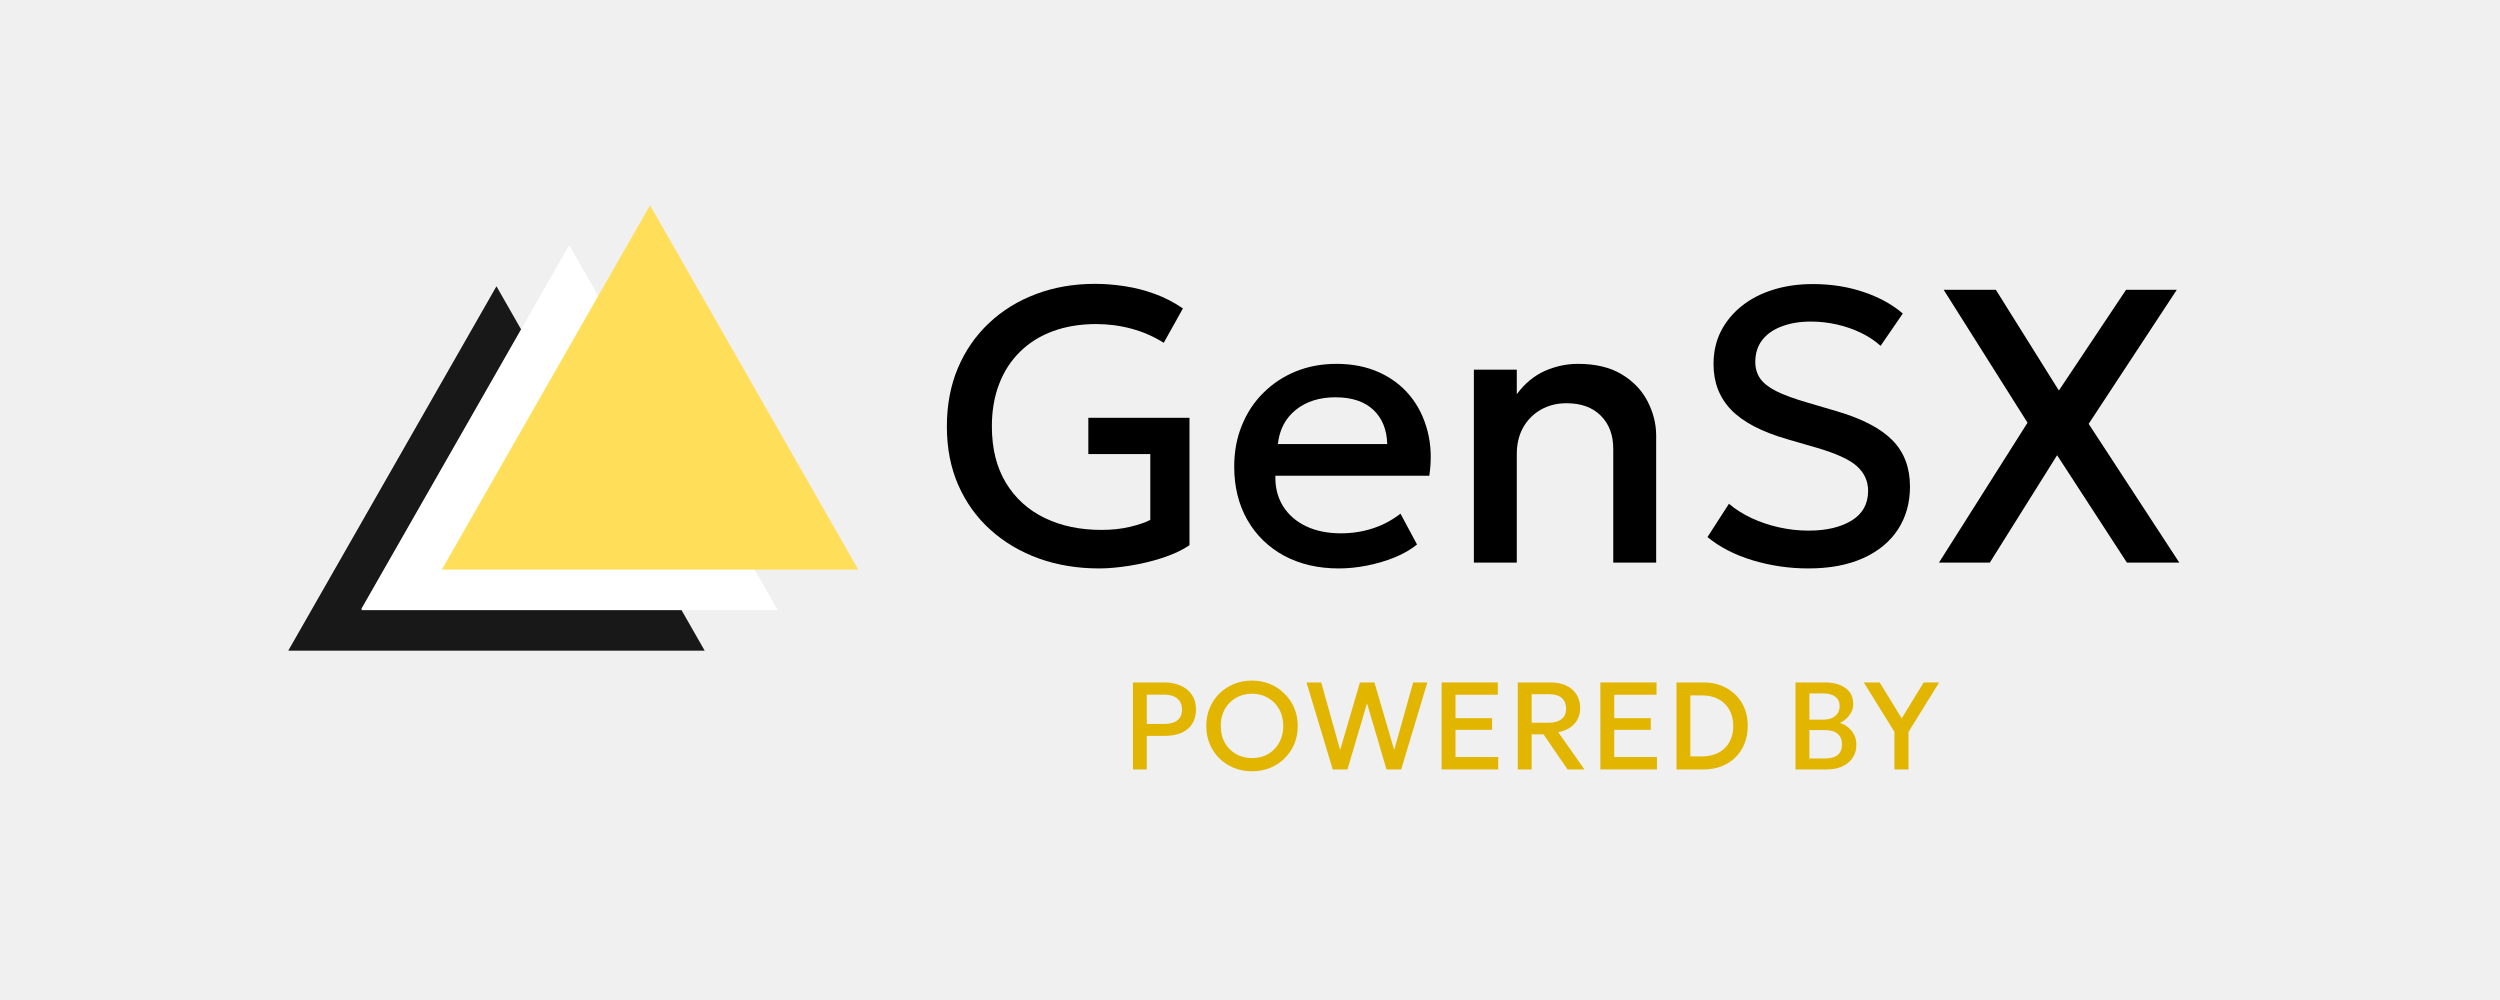
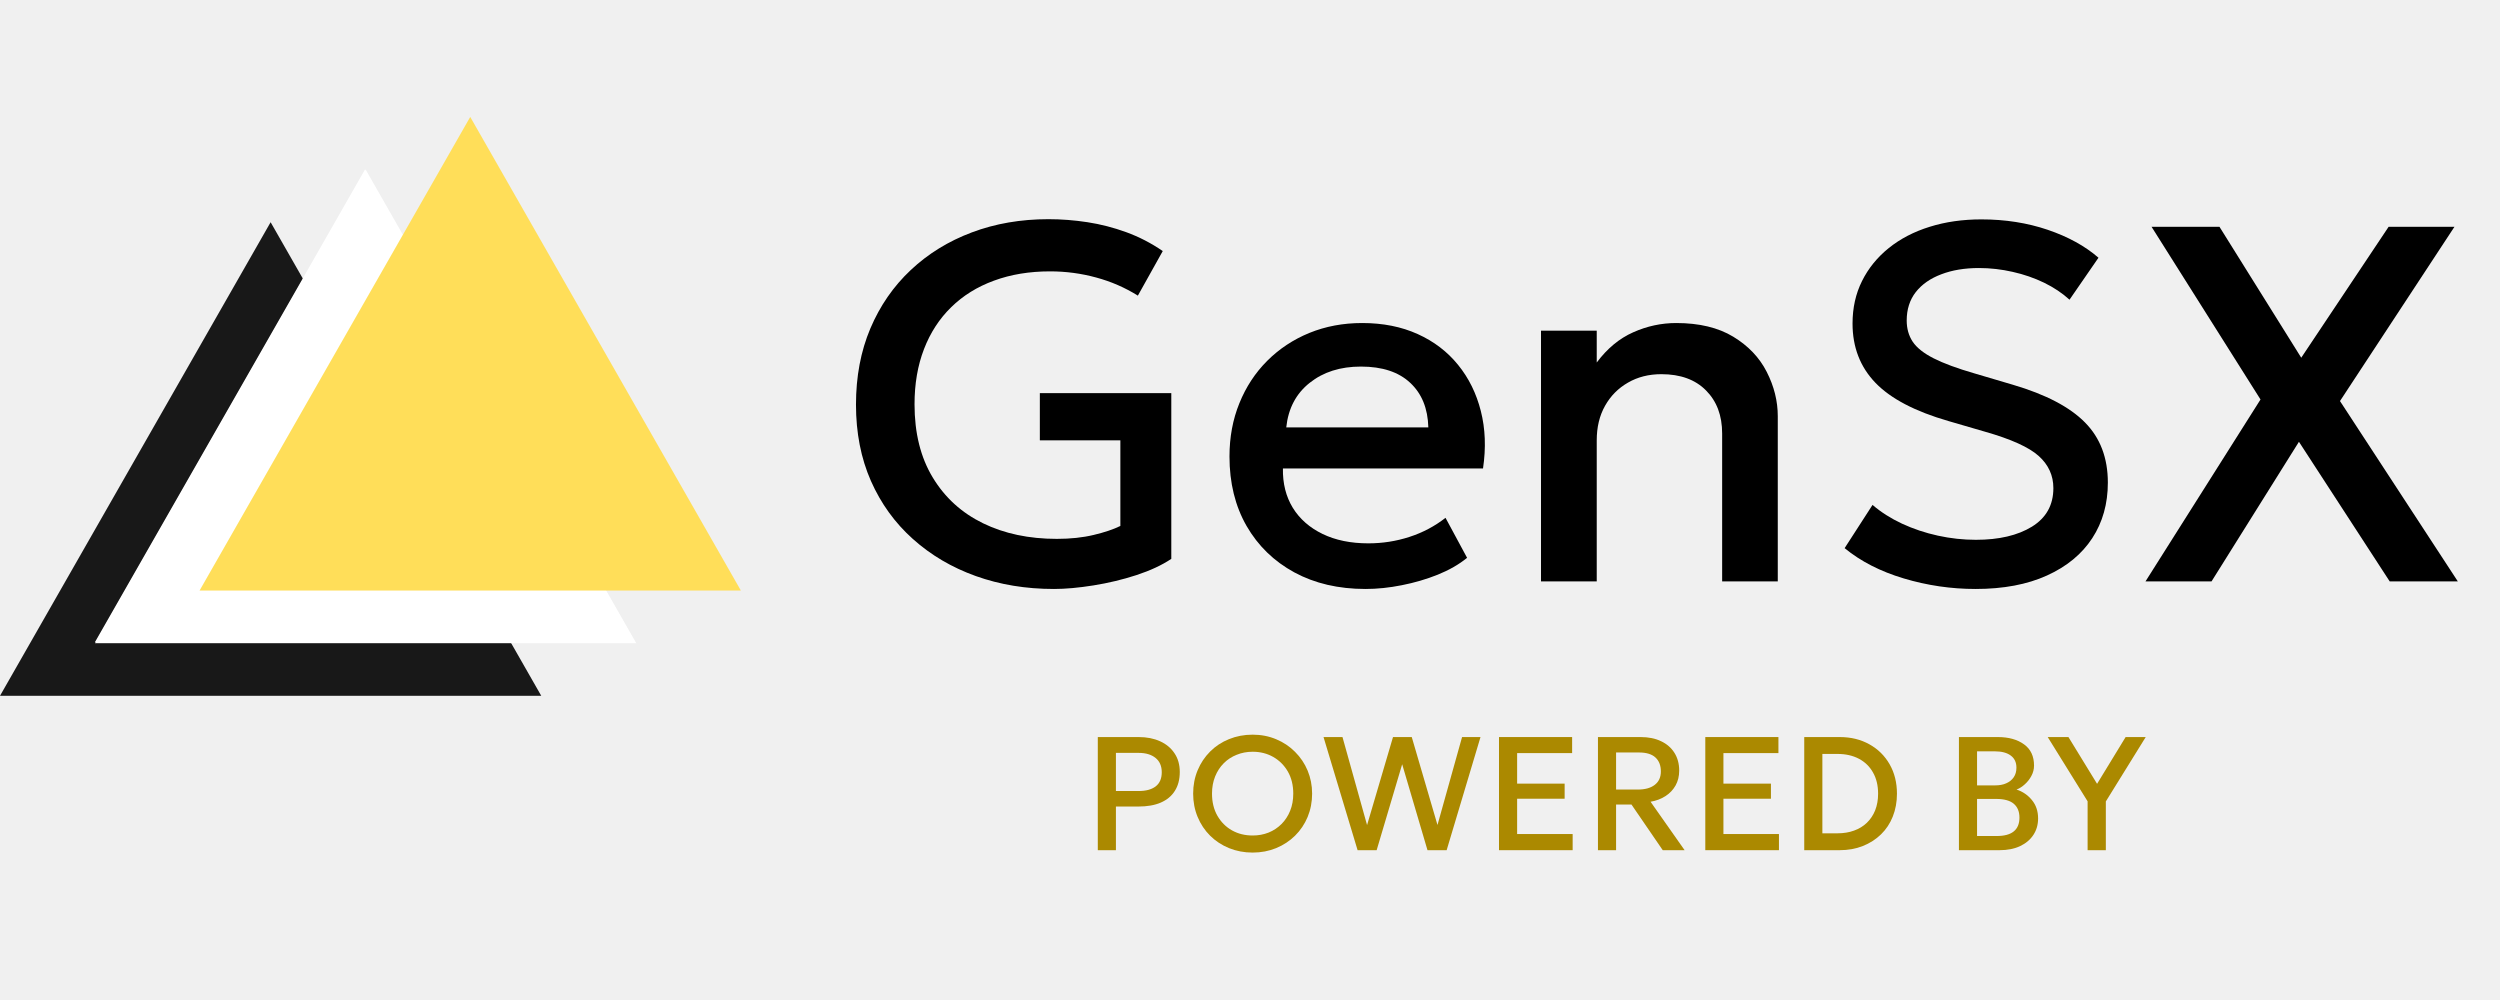
<svg xmlns="http://www.w3.org/2000/svg" width="500" zoomAndPan="magnify" viewBox="0 0 375 150" height="200" preserveAspectRatio="xMidYMid meet" version="1.2">
  <defs>
-     <filter x="0%" y="0%" width="100%" filterUnits="objectBoundingBox" id="fd514a3576" height="100%">
+     <filter x="0%" y="0%" width="100%" filterUnits="objectBoundingBox" id="24035910c4" height="100%">
      <feColorMatrix values="0 0 0 0 1 0 0 0 0 1 0 0 0 0 1 0 0 0 1 0" type="matrix" in="SourceGraphic" />
    </filter>
-     <clipPath id="5ab9e8d5b0">
-       <path d="M 0.238 0.941 L 62.797 0.941 L 62.797 55.598 L 0.238 55.598 Z M 0.238 0.941 " />
+     <clipPath id="89edd23c0c">
+       <path d="M 0 0.332 L 81.309 0.332 L 81.309 71.371 L 0 71.371 Z M 0 0.332 " />
    </clipPath>
-     <clipPath id="bbe2e8f767">
-       <path d="M 31.469 0.941 L 62.703 55.598 L 0.238 55.598 Z M 31.469 0.941 " />
+     <clipPath id="6bde10a846">
+       <path d="M 40.594 0.332 L 81.188 71.371 L 0 71.371 Z M 40.594 0.332 " />
    </clipPath>
-     <clipPath id="54c210aefc">
-       <rect x="0" width="63" y="0" height="56" />
+     <clipPath id="e6eacae6f3">
+       <rect x="0" width="82" y="0" height="72" />
    </clipPath>
-     <clipPath id="41ed3789e0">
-       <path d="M 54.199 36.863 L 116.758 36.863 L 116.758 91.523 L 54.199 91.523 Z M 54.199 36.863 " />
+     <clipPath id="d6c303747a">
+       <path d="M 14.25 25.434 L 95.559 25.434 L 95.559 96.477 L 14.25 96.477 Z M 14.25 25.434 " />
    </clipPath>
-     <clipPath id="ea83e11e87">
-       <path d="M 85.434 36.863 L 116.668 91.523 L 54.199 91.523 Z M 85.434 36.863 " />
+     <clipPath id="9bf3c1c679">
+       <path d="M 54.844 25.434 L 95.438 96.477 L 14.25 96.477 Z M 54.844 25.434 " />
    </clipPath>
-     <clipPath id="ceb347eea4">
-       <path d="M 54.199 36.867 L 116.449 36.867 L 116.449 91.336 L 54.199 91.336 Z M 54.199 36.867 " />
+     <clipPath id="7e7f06d127">
+       <path d="M 14.25 25.434 L 95.25 25.434 L 95.25 96.309 L 14.25 96.309 Z M 14.25 25.434 " />
    </clipPath>
-     <clipPath id="5e52622243">
-       <path d="M 85.324 36.867 L 116.449 91.336 L 54.199 91.336 Z M 85.324 36.867 " />
+     <clipPath id="2027f2db25">
+       <path d="M 54.75 25.434 L 95.25 96.309 L 14.25 96.309 Z M 54.75 25.434 " />
    </clipPath>
-     <clipPath id="9fee4384c8">
-       <path d="M 66.273 30.789 L 128.832 30.789 L 128.832 85.445 L 66.273 85.445 Z M 66.273 30.789 " />
+     <clipPath id="4a4af4160a">
+       <path d="M 29.938 17.539 L 111.246 17.539 L 111.246 88.578 L 29.938 88.578 Z M 29.938 17.539 " />
    </clipPath>
-     <clipPath id="70ffd305f7">
-       <path d="M 97.504 30.789 L 128.738 85.445 L 66.273 85.445 Z M 97.504 30.789 " />
+     <clipPath id="4c80ee748d">
+       <path d="M 70.535 17.539 L 111.129 88.578 L 29.938 88.578 Z M 70.535 17.539 " />
    </clipPath>
  </defs>
-   <g id="c34be0a3a8">
-     <g mask="url(#5e760824b2)" transform="matrix(1,0,0,1,43,42)">
-       <g clip-path="url(#54c210aefc)">
-         <g clip-rule="nonzero" clip-path="url(#5ab9e8d5b0)">
-           <g clip-rule="nonzero" clip-path="url(#bbe2e8f767)">
-             <path style=" stroke:none;fill-rule:nonzero;fill:#000000;fill-opacity:1;" d="M 0.238 0.941 L 62.797 0.941 L 62.797 55.598 L 0.238 55.598 Z M 0.238 0.941 " />
+   <g id="3b2b6460e0">
+     <g mask="url(#92831e4cfc)" transform="matrix(1,0,0,1,0,33)">
+       <g clip-path="url(#e6eacae6f3)">
+         <g clip-rule="nonzero" clip-path="url(#89edd23c0c)">
+           <g clip-rule="nonzero" clip-path="url(#6bde10a846)">
+             <path style=" stroke:none;fill-rule:nonzero;fill:#000000;fill-opacity:1;" d="M 0 0.332 L 81.309 0.332 L 81.309 71.371 L 0 71.371 Z M 0 0.332 " />
          </g>
        </g>
      </g>
-       <mask id="5e760824b2">
-         <g filter="url(#fd514a3576)">
+       <mask id="92831e4cfc">
+         <g filter="url(#24035910c4)">
          <rect x="0" width="375" y="0" height="150" style="fill:#000000;fill-opacity:0.9;stroke:none;" />
        </g>
      </mask>
    </g>
-     <g clip-rule="nonzero" clip-path="url(#41ed3789e0)">
-       <g clip-rule="nonzero" clip-path="url(#ea83e11e87)">
-         <path style=" stroke:none;fill-rule:nonzero;fill:#ffffff;fill-opacity:1;" d="M 54.199 36.863 L 116.758 36.863 L 116.758 91.523 L 54.199 91.523 Z M 54.199 36.863 " />
+     <g clip-rule="nonzero" clip-path="url(#d6c303747a)">
+       <g clip-rule="nonzero" clip-path="url(#9bf3c1c679)">
+         <path style=" stroke:none;fill-rule:nonzero;fill:#ffffff;fill-opacity:1;" d="M 14.25 25.434 L 95.559 25.434 L 95.559 96.477 L 14.25 96.477 Z M 14.25 25.434 " />
      </g>
    </g>
-     <g clip-rule="nonzero" clip-path="url(#ceb347eea4)">
-       <g clip-rule="nonzero" clip-path="url(#5e52622243)">
-         <path style="fill:none;stroke-width:32;stroke-linecap:butt;stroke-linejoin:miter;stroke:#ffffff;stroke-opacity:1;stroke-miterlimit:4;" d="M 41.638 0.002 L 83.279 72.873 L -0.003 72.873 Z M 41.638 0.002 " transform="matrix(0.747467,0,0,0.747467,54.20109,36.866)" />
+     <g clip-rule="nonzero" clip-path="url(#7e7f06d127)">
+       <g clip-rule="nonzero" clip-path="url(#2027f2db25)">
+         <path style="fill:none;stroke-width:32;stroke-linecap:butt;stroke-linejoin:miter;stroke:#ffffff;stroke-opacity:1;stroke-miterlimit:4;" d="M 54.125 -0.002 L 108.25 94.717 L -0 94.717 Z M 54.125 -0.002 " transform="matrix(0.748268,0,0,0.748268,14.25,25.43494)" />
      </g>
    </g>
-     <g clip-rule="nonzero" clip-path="url(#9fee4384c8)">
-       <g clip-rule="nonzero" clip-path="url(#70ffd305f7)">
-         <path style=" stroke:none;fill-rule:nonzero;fill:#ffde59;fill-opacity:1;" d="M 66.273 30.789 L 128.832 30.789 L 128.832 85.445 L 66.273 85.445 Z M 66.273 30.789 " />
+     <g clip-rule="nonzero" clip-path="url(#4a4af4160a)">
+       <g clip-rule="nonzero" clip-path="url(#4c80ee748d)">
+         <path style=" stroke:none;fill-rule:nonzero;fill:#ffde59;fill-opacity:1;" d="M 29.938 17.539 L 111.246 17.539 L 111.246 88.578 L 29.938 88.578 Z M 29.938 17.539 " />
      </g>
    </g>
    <g style="fill:#000000;fill-opacity:1;">
-       <g transform="translate(139.2497, 84.39051)">
-         <path style="stroke:none" d="M 25.641 0.875 C 22.379 0.875 19.363 0.379 16.594 -0.609 C 13.832 -1.609 11.414 -3.035 9.344 -4.891 C 7.27 -6.754 5.656 -8.992 4.5 -11.609 C 3.352 -14.223 2.781 -17.156 2.781 -20.406 C 2.781 -23.645 3.332 -26.57 4.438 -29.188 C 5.551 -31.812 7.109 -34.062 9.109 -35.938 C 11.109 -37.82 13.457 -39.27 16.156 -40.281 C 18.852 -41.301 21.801 -41.812 25 -41.812 C 26.477 -41.812 27.977 -41.691 29.5 -41.453 C 31.02 -41.223 32.516 -40.836 33.984 -40.297 C 35.453 -39.766 36.852 -39.039 38.188 -38.125 L 35.312 -32.969 C 33.832 -33.906 32.227 -34.609 30.5 -35.078 C 28.781 -35.547 27.004 -35.781 25.172 -35.781 C 22.797 -35.781 20.641 -35.426 18.703 -34.719 C 16.773 -34.008 15.129 -32.984 13.766 -31.641 C 12.398 -30.305 11.352 -28.691 10.625 -26.797 C 9.895 -24.91 9.531 -22.789 9.531 -20.438 C 9.531 -17.125 10.227 -14.305 11.625 -11.984 C 13.031 -9.66 14.969 -7.898 17.438 -6.703 C 19.906 -5.504 22.742 -4.906 25.953 -4.906 C 27.535 -4.906 28.957 -5.055 30.219 -5.359 C 31.488 -5.66 32.516 -6.008 33.297 -6.406 L 33.297 -16.281 L 24 -16.281 L 24 -21.719 L 39.172 -21.719 L 39.172 -2.609 C 38.098 -1.879 36.758 -1.25 35.156 -0.719 C 33.551 -0.195 31.895 0.195 30.188 0.469 C 28.477 0.738 26.961 0.875 25.641 0.875 Z M 25.641 0.875 " />
+       <g transform="translate(124.7886, 87.20495)">
+         <path style="stroke:none" d="M 33.312 1.141 C 29.082 1.141 25.172 0.492 21.578 -0.797 C 17.984 -2.086 14.836 -3.941 12.141 -6.359 C 9.441 -8.773 7.344 -11.68 5.844 -15.078 C 4.352 -18.473 3.609 -22.285 3.609 -26.516 C 3.609 -30.723 4.328 -34.531 5.766 -37.938 C 7.211 -41.344 9.234 -44.266 11.828 -46.703 C 14.43 -49.148 17.484 -51.031 20.984 -52.344 C 24.492 -53.664 28.328 -54.328 32.484 -54.328 C 34.41 -54.328 36.359 -54.176 38.328 -53.875 C 40.305 -53.57 42.25 -53.07 44.156 -52.375 C 46.07 -51.676 47.895 -50.734 49.625 -49.547 L 45.891 -42.859 C 43.961 -44.066 41.879 -44.973 39.641 -45.578 C 37.398 -46.191 35.094 -46.5 32.719 -46.5 C 29.625 -46.5 26.82 -46.035 24.312 -45.109 C 21.801 -44.191 19.66 -42.863 17.891 -41.125 C 16.117 -39.395 14.758 -37.301 13.812 -34.844 C 12.863 -32.383 12.391 -29.625 12.391 -26.562 C 12.391 -22.25 13.301 -18.586 15.125 -15.578 C 16.945 -12.566 19.457 -10.281 22.656 -8.719 C 25.863 -7.156 29.555 -6.375 33.734 -6.375 C 35.785 -6.375 37.633 -6.57 39.281 -6.969 C 40.926 -7.363 42.254 -7.812 43.266 -8.312 L 43.266 -21.156 L 31.188 -21.156 L 31.188 -28.234 L 50.906 -28.234 L 50.906 -3.375 C 49.508 -2.438 47.766 -1.625 45.672 -0.938 C 43.586 -0.258 41.438 0.254 39.219 0.609 C 37.008 0.961 35.039 1.141 33.312 1.141 Z M 33.312 1.141 " />
      </g>
    </g>
    <g style="fill:#000000;fill-opacity:1;">
-       <g transform="translate(183.1483, 84.39051)">
-         <path style="stroke:none" d="M 17.688 0.875 C 14.57 0.875 11.832 0.238 9.469 -1.031 C 7.113 -2.312 5.273 -4.102 3.953 -6.406 C 2.641 -8.707 1.984 -11.375 1.984 -14.406 C 1.984 -16.633 2.363 -18.688 3.125 -20.562 C 3.883 -22.445 4.957 -24.078 6.344 -25.453 C 7.727 -26.836 9.348 -27.91 11.203 -28.672 C 13.066 -29.43 15.102 -29.812 17.312 -29.812 C 19.707 -29.812 21.836 -29.391 23.703 -28.547 C 25.578 -27.703 27.133 -26.52 28.375 -25 C 29.613 -23.477 30.488 -21.695 31 -19.656 C 31.52 -17.625 31.602 -15.414 31.25 -13.031 L 8.156 -13.031 C 8.113 -11.301 8.492 -9.785 9.297 -8.484 C 10.098 -7.191 11.242 -6.188 12.734 -5.469 C 14.223 -4.75 15.984 -4.391 18.016 -4.391 C 19.648 -4.391 21.227 -4.633 22.75 -5.125 C 24.281 -5.625 25.672 -6.363 26.922 -7.344 L 29.406 -2.719 C 28.469 -1.957 27.336 -1.305 26.016 -0.766 C 24.691 -0.234 23.305 0.172 21.859 0.453 C 20.422 0.734 19.031 0.875 17.688 0.875 Z M 8.531 -17.781 L 24.938 -17.781 C 24.875 -19.957 24.176 -21.672 22.844 -22.922 C 21.508 -24.172 19.613 -24.797 17.156 -24.797 C 14.781 -24.797 12.805 -24.172 11.234 -22.922 C 9.672 -21.672 8.77 -19.957 8.531 -17.781 Z M 8.531 -17.781 " />
+       <g transform="translate(181.8441, 87.20495)">
+         <path style="stroke:none" d="M 22.984 1.141 C 18.93 1.141 15.375 0.312 12.312 -1.344 C 9.25 -3.008 6.859 -5.332 5.141 -8.312 C 3.43 -11.301 2.578 -14.773 2.578 -18.734 C 2.578 -21.617 3.07 -24.281 4.062 -26.719 C 5.051 -29.164 6.441 -31.285 8.234 -33.078 C 10.035 -34.879 12.145 -36.273 14.562 -37.266 C 16.988 -38.254 19.629 -38.75 22.484 -38.75 C 25.609 -38.75 28.383 -38.195 30.812 -37.094 C 33.238 -36 35.254 -34.461 36.859 -32.484 C 38.473 -30.504 39.613 -28.191 40.281 -25.547 C 40.957 -22.898 41.066 -20.031 40.609 -16.938 L 10.594 -16.938 C 10.551 -14.688 11.047 -12.719 12.078 -11.031 C 13.117 -9.352 14.609 -8.047 16.547 -7.109 C 18.484 -6.172 20.77 -5.703 23.406 -5.703 C 25.531 -5.703 27.586 -6.023 29.578 -6.672 C 31.566 -7.316 33.367 -8.27 34.984 -9.531 L 38.219 -3.531 C 37 -2.539 35.531 -1.695 33.812 -1 C 32.094 -0.312 30.297 0.211 28.422 0.578 C 26.547 0.953 24.734 1.141 22.984 1.141 Z M 11.094 -23.094 L 32.406 -23.094 C 32.332 -25.938 31.426 -28.164 29.688 -29.781 C 27.957 -31.406 25.492 -32.219 22.297 -32.219 C 19.211 -32.219 16.648 -31.406 14.609 -29.781 C 12.566 -28.164 11.395 -25.938 11.094 -23.094 Z M 11.094 -23.094 " />
      </g>
    </g>
    <g style="fill:#000000;fill-opacity:1;">
-       <g transform="translate(216.613, 84.39051)">
-         <path style="stroke:none" d="M 4.469 0 L 4.469 -28.938 L 10.906 -28.938 L 10.906 -25.266 C 12.113 -26.879 13.516 -28.039 15.109 -28.75 C 16.711 -29.457 18.367 -29.812 20.078 -29.812 C 22.734 -29.812 24.926 -29.285 26.656 -28.234 C 28.395 -27.18 29.688 -25.828 30.531 -24.172 C 31.383 -22.516 31.812 -20.812 31.812 -19.062 L 31.812 0 L 25.375 0 L 25.375 -17.078 C 25.375 -19.141 24.754 -20.789 23.516 -22.031 C 22.273 -23.281 20.555 -23.906 18.359 -23.906 C 16.922 -23.906 15.641 -23.582 14.516 -22.938 C 13.391 -22.301 12.504 -21.41 11.859 -20.266 C 11.223 -19.129 10.906 -17.801 10.906 -16.281 L 10.906 0 Z M 4.469 0 " />
+       <g transform="translate(225.3384, 87.20495)">
+         <path style="stroke:none" d="M 5.812 0 L 5.812 -37.609 L 14.172 -37.609 L 14.172 -32.828 C 15.742 -34.93 17.566 -36.441 19.641 -37.359 C 21.711 -38.285 23.863 -38.75 26.094 -38.75 C 29.539 -38.75 32.391 -38.066 34.641 -36.703 C 36.898 -35.336 38.578 -33.578 39.672 -31.422 C 40.773 -29.266 41.328 -27.047 41.328 -24.766 L 41.328 0 L 32.984 0 L 32.984 -22.188 C 32.984 -24.875 32.176 -27.023 30.562 -28.641 C 28.957 -30.266 26.723 -31.078 23.859 -31.078 C 21.984 -31.078 20.316 -30.656 18.859 -29.812 C 17.398 -28.977 16.254 -27.82 15.422 -26.344 C 14.586 -24.863 14.172 -23.133 14.172 -21.156 L 14.172 0 Z M 5.812 0 " />
      </g>
    </g>
    <g style="fill:#000000;fill-opacity:1;">
-       <g transform="translate(252.5911, 84.39051)">
-         <path style="stroke:none" d="M 18.656 0.875 C 15.82 0.875 13.055 0.473 10.359 -0.328 C 7.66 -1.141 5.383 -2.305 3.531 -3.828 L 6.75 -8.828 C 7.727 -7.992 8.863 -7.273 10.156 -6.672 C 11.457 -6.066 12.836 -5.602 14.297 -5.281 C 15.754 -4.957 17.219 -4.797 18.688 -4.797 C 21.352 -4.797 23.508 -5.301 25.156 -6.312 C 26.801 -7.32 27.625 -8.805 27.625 -10.766 C 27.625 -12.223 27.062 -13.457 25.938 -14.469 C 24.82 -15.477 22.754 -16.414 19.734 -17.281 L 15.531 -18.5 C 11.664 -19.613 8.848 -21.086 7.078 -22.922 C 5.316 -24.754 4.438 -27.035 4.438 -29.766 C 4.438 -31.578 4.801 -33.211 5.531 -34.672 C 6.27 -36.129 7.305 -37.395 8.641 -38.469 C 9.973 -39.539 11.547 -40.359 13.359 -40.922 C 15.172 -41.492 17.16 -41.781 19.328 -41.781 C 22.078 -41.781 24.629 -41.379 26.984 -40.578 C 29.336 -39.773 31.285 -38.703 32.828 -37.359 L 29.5 -32.516 C 28.656 -33.273 27.672 -33.926 26.547 -34.469 C 25.43 -35.008 24.227 -35.426 22.938 -35.719 C 21.656 -36.008 20.352 -36.156 19.031 -36.156 C 17.395 -36.156 15.945 -35.914 14.688 -35.438 C 13.426 -34.969 12.445 -34.285 11.75 -33.391 C 11.051 -32.492 10.703 -31.398 10.703 -30.109 C 10.703 -29.172 10.938 -28.352 11.406 -27.656 C 11.875 -26.957 12.676 -26.316 13.812 -25.734 C 14.957 -25.16 16.531 -24.582 18.531 -24 L 22.984 -22.688 C 26.766 -21.57 29.531 -20.125 31.281 -18.344 C 33.031 -16.562 33.906 -14.25 33.906 -11.406 C 33.906 -8.969 33.305 -6.828 32.109 -4.984 C 30.91 -3.141 29.172 -1.703 26.891 -0.672 C 24.609 0.359 21.863 0.875 18.656 0.875 Z M 18.656 0.875 " />
+       <g transform="translate(272.0996, 87.20495)">
+         <path style="stroke:none" d="M 24.234 1.141 C 20.566 1.141 16.977 0.613 13.469 -0.438 C 9.957 -1.488 7 -3.004 4.594 -4.984 L 8.781 -11.469 C 10.039 -10.383 11.516 -9.445 13.203 -8.656 C 14.891 -7.875 16.68 -7.273 18.578 -6.859 C 20.473 -6.441 22.375 -6.234 24.281 -6.234 C 27.75 -6.234 30.551 -6.891 32.688 -8.203 C 34.832 -9.523 35.906 -11.453 35.906 -13.984 C 35.906 -15.879 35.176 -17.484 33.719 -18.797 C 32.258 -20.117 29.566 -21.336 25.641 -22.453 L 20.172 -24.047 C 15.16 -25.492 11.508 -27.406 9.219 -29.781 C 6.926 -32.164 5.781 -35.129 5.781 -38.672 C 5.781 -41.023 6.254 -43.148 7.203 -45.047 C 8.148 -46.953 9.488 -48.602 11.219 -50 C 12.957 -51.395 15.004 -52.457 17.359 -53.188 C 19.711 -53.926 22.297 -54.297 25.109 -54.297 C 28.68 -54.297 32 -53.773 35.062 -52.734 C 38.125 -51.691 40.66 -50.297 42.672 -48.547 L 38.328 -42.25 C 37.242 -43.238 35.973 -44.086 34.516 -44.797 C 33.055 -45.504 31.488 -46.047 29.812 -46.422 C 28.145 -46.805 26.453 -47 24.734 -47 C 22.609 -47 20.727 -46.688 19.094 -46.062 C 17.457 -45.445 16.18 -44.555 15.266 -43.391 C 14.359 -42.223 13.906 -40.801 13.906 -39.125 C 13.906 -37.914 14.207 -36.852 14.812 -35.938 C 15.426 -35.031 16.473 -34.203 17.953 -33.453 C 19.43 -32.703 21.477 -31.945 24.094 -31.188 L 29.859 -29.484 C 34.773 -28.035 38.375 -26.148 40.656 -23.828 C 42.938 -21.516 44.078 -18.508 44.078 -14.812 C 44.078 -11.645 43.297 -8.863 41.734 -6.469 C 40.172 -4.082 37.906 -2.219 34.938 -0.875 C 31.977 0.469 28.41 1.141 24.234 1.141 Z M 24.234 1.141 " />
      </g>
    </g>
    <g style="fill:#000000;fill-opacity:1;">
-       <g transform="translate(289.2999, 84.39051)">
-         <path style="stroke:none" d="M 1.547 0 L 14.828 -20.984 L 2.25 -40.922 L 10.078 -40.922 L 19.531 -25.812 L 29.609 -40.922 L 37.219 -40.922 L 24 -20.812 L 37.594 0 L 29.734 0 L 19.266 -16.109 L 9.172 0 Z M 1.547 0 " />
+       <g transform="translate(319.8105, 87.20495)">
+         <path style="stroke:none" d="M 2.016 0 L 19.266 -27.281 L 2.922 -53.188 L 13.109 -53.188 L 25.375 -33.547 L 38.484 -53.188 L 48.359 -53.188 L 31.188 -27.047 L 48.859 0 L 38.641 0 L 25.031 -20.938 L 11.922 0 Z M 2.016 0 " />
      </g>
    </g>
-     <g style="fill:#e1b500;fill-opacity:1;">
-       <g transform="translate(168.239, 115.415)">
-         <path style="stroke:none" d="M 1.703 0 L 1.703 -13.047 L 6.422 -13.047 C 7.348 -13.047 8.164 -12.883 8.875 -12.562 C 9.582 -12.25 10.141 -11.789 10.547 -11.188 C 10.953 -10.594 11.156 -9.875 11.156 -9.031 C 11.156 -8.164 10.969 -7.438 10.594 -6.844 C 10.219 -6.25 9.676 -5.797 8.969 -5.484 C 8.258 -5.18 7.395 -5.031 6.375 -5.031 L 3.781 -5.031 L 3.781 0 Z M 3.781 -6.828 L 6.406 -6.828 C 7.25 -6.828 7.898 -7.004 8.359 -7.359 C 8.828 -7.711 9.062 -8.254 9.062 -8.984 C 9.062 -9.703 8.82 -10.254 8.344 -10.641 C 7.875 -11.023 7.234 -11.219 6.422 -11.219 L 3.781 -11.219 Z M 3.781 -6.828 " />
+     <g style="fill:#ab8900;fill-opacity:1;">
+       <g transform="translate(162.4663, 127.5278)">
+         <path style="stroke:none" d="M 2.203 0 L 2.203 -16.969 L 8.344 -16.969 C 9.551 -16.969 10.613 -16.758 11.531 -16.344 C 12.457 -15.926 13.18 -15.328 13.703 -14.547 C 14.234 -13.766 14.5 -12.828 14.5 -11.734 C 14.5 -10.617 14.254 -9.676 13.766 -8.906 C 13.285 -8.133 12.582 -7.547 11.656 -7.141 C 10.738 -6.742 9.613 -6.547 8.281 -6.547 L 4.922 -6.547 L 4.922 0 Z M 4.922 -8.875 L 8.328 -8.875 C 9.422 -8.875 10.27 -9.102 10.875 -9.562 C 11.488 -10.031 11.797 -10.738 11.797 -11.688 C 11.797 -12.625 11.484 -13.344 10.859 -13.844 C 10.234 -14.344 9.395 -14.594 8.344 -14.594 L 4.922 -14.594 Z M 4.922 -8.875 " />
      </g>
    </g>
-     <g style="fill:#e1b500;fill-opacity:1;">
-       <g transform="translate(180.0502, 115.415)">
-         <path style="stroke:none" d="M 7.75 0.281 C 6.77 0.281 5.863 0.109 5.031 -0.234 C 4.195 -0.578 3.469 -1.055 2.844 -1.672 C 2.227 -2.285 1.75 -3.004 1.406 -3.828 C 1.062 -4.66 0.891 -5.562 0.891 -6.531 C 0.891 -7.5 1.062 -8.395 1.406 -9.219 C 1.75 -10.039 2.227 -10.758 2.844 -11.375 C 3.469 -11.988 4.195 -12.469 5.031 -12.812 C 5.863 -13.156 6.77 -13.328 7.75 -13.328 C 8.727 -13.328 9.633 -13.148 10.469 -12.797 C 11.301 -12.453 12.023 -11.969 12.641 -11.344 C 13.266 -10.727 13.75 -10.008 14.094 -9.188 C 14.438 -8.363 14.609 -7.477 14.609 -6.531 C 14.609 -5.562 14.438 -4.66 14.094 -3.828 C 13.75 -3.004 13.266 -2.285 12.641 -1.672 C 12.023 -1.055 11.301 -0.578 10.469 -0.234 C 9.633 0.109 8.727 0.281 7.75 0.281 Z M 7.75 -1.703 C 8.414 -1.703 9.031 -1.812 9.594 -2.031 C 10.164 -2.258 10.66 -2.586 11.078 -3.016 C 11.504 -3.441 11.836 -3.953 12.078 -4.547 C 12.316 -5.141 12.438 -5.801 12.438 -6.531 C 12.438 -7.5 12.227 -8.344 11.812 -9.062 C 11.395 -9.789 10.832 -10.352 10.125 -10.75 C 9.414 -11.156 8.625 -11.359 7.75 -11.359 C 7.094 -11.359 6.477 -11.242 5.906 -11.016 C 5.344 -10.785 4.848 -10.457 4.422 -10.031 C 3.992 -9.613 3.66 -9.109 3.422 -8.516 C 3.18 -7.922 3.062 -7.258 3.062 -6.531 C 3.062 -5.551 3.27 -4.695 3.688 -3.969 C 4.102 -3.25 4.664 -2.691 5.375 -2.297 C 6.082 -1.898 6.875 -1.703 7.75 -1.703 Z M 7.75 -1.703 " />
+     <g style="fill:#ab8900;fill-opacity:1;">
+       <g transform="translate(177.8174, 127.5278)">
+         <path style="stroke:none" d="M 10.078 0.359 C 8.805 0.359 7.625 0.133 6.531 -0.312 C 5.445 -0.758 4.504 -1.379 3.703 -2.172 C 2.898 -2.973 2.273 -3.91 1.828 -4.984 C 1.379 -6.066 1.156 -7.234 1.156 -8.484 C 1.156 -9.742 1.379 -10.91 1.828 -11.984 C 2.273 -13.055 2.898 -13.992 3.703 -14.797 C 4.504 -15.598 5.445 -16.219 6.531 -16.656 C 7.625 -17.102 8.805 -17.328 10.078 -17.328 C 11.348 -17.328 12.523 -17.098 13.609 -16.641 C 14.691 -16.191 15.633 -15.562 16.438 -14.75 C 17.25 -13.945 17.879 -13.008 18.328 -11.938 C 18.773 -10.863 19 -9.711 19 -8.484 C 19 -7.234 18.773 -6.066 18.328 -4.984 C 17.879 -3.91 17.25 -2.973 16.438 -2.172 C 15.633 -1.379 14.691 -0.758 13.609 -0.312 C 12.523 0.133 11.348 0.359 10.078 0.359 Z M 10.078 -2.203 C 10.93 -2.203 11.727 -2.348 12.469 -2.641 C 13.207 -2.941 13.852 -3.367 14.406 -3.922 C 14.957 -4.473 15.391 -5.133 15.703 -5.906 C 16.016 -6.676 16.172 -7.535 16.172 -8.484 C 16.172 -9.754 15.898 -10.859 15.359 -11.797 C 14.816 -12.734 14.086 -13.461 13.172 -13.984 C 12.254 -14.504 11.223 -14.766 10.078 -14.766 C 9.223 -14.766 8.426 -14.613 7.688 -14.312 C 6.945 -14.02 6.301 -13.598 5.75 -13.047 C 5.195 -12.492 4.766 -11.832 4.453 -11.062 C 4.141 -10.289 3.984 -9.43 3.984 -8.484 C 3.984 -7.211 4.254 -6.102 4.797 -5.156 C 5.336 -4.219 6.066 -3.488 6.984 -2.969 C 7.898 -2.457 8.93 -2.203 10.078 -2.203 Z M 10.078 -2.203 " />
      </g>
    </g>
-     <g style="fill:#e1b500;fill-opacity:1;">
-       <g transform="translate(195.553, 115.415)">
-         <path style="stroke:none" d="M 4.359 0 L 0.422 -13.047 L 2.625 -13.047 L 5.469 -2.906 L 8.438 -13.047 L 10.609 -13.047 L 13.578 -2.906 L 16.422 -13.047 L 18.547 -13.047 L 14.625 0 L 12.422 0 L 9.5 -9.922 L 6.562 0 Z M 4.359 0 " />
+     <g style="fill:#ab8900;fill-opacity:1;">
+       <g transform="translate(197.9666, 127.5278)">
+         <path style="stroke:none" d="M 5.672 0 L 0.562 -16.969 L 3.406 -16.969 L 7.094 -3.766 L 10.984 -16.969 L 13.797 -16.969 L 17.656 -3.781 L 21.344 -16.969 L 24.109 -16.969 L 19.031 0 L 16.156 0 L 12.359 -12.891 L 8.531 0 Z M 5.672 0 " />
      </g>
    </g>
-     <g style="fill:#e1b500;fill-opacity:1;">
-       <g transform="translate(214.5423, 115.415)">
-         <path style="stroke:none" d="M 1.703 0 L 1.703 -13.047 L 10.125 -13.047 L 10.125 -11.203 L 3.781 -11.203 L 3.781 -7.688 L 9.266 -7.688 L 9.266 -5.938 L 3.781 -5.938 L 3.781 -1.859 L 10.188 -1.859 L 10.188 0 Z M 1.703 0 " />
+     <g style="fill:#ab8900;fill-opacity:1;">
+       <g transform="translate(222.6472, 127.5278)">
+         <path style="stroke:none" d="M 2.203 0 L 2.203 -16.969 L 13.172 -16.969 L 13.172 -14.562 L 4.922 -14.562 L 4.922 -9.984 L 12.047 -9.984 L 12.047 -7.719 L 4.922 -7.719 L 4.922 -2.422 L 13.25 -2.422 L 13.25 0 Z M 2.203 0 " />
      </g>
    </g>
-     <g style="fill:#e1b500;fill-opacity:1;">
-       <g transform="translate(225.962, 115.415)">
-         <path style="stroke:none" d="M 1.703 0 L 1.703 -13.047 L 6.625 -13.047 C 7.531 -13.047 8.312 -12.891 8.969 -12.578 C 9.633 -12.266 10.148 -11.816 10.516 -11.234 C 10.879 -10.66 11.062 -9.977 11.062 -9.188 C 11.062 -8.539 10.922 -7.969 10.641 -7.469 C 10.367 -6.969 9.984 -6.555 9.484 -6.234 C 8.992 -5.922 8.422 -5.707 7.766 -5.594 L 11.703 0 L 9.172 0 L 5.562 -5.266 L 3.781 -5.266 L 3.781 0 Z M 3.781 -7 L 6.281 -7 C 7.125 -7 7.781 -7.176 8.25 -7.531 C 8.719 -7.895 8.953 -8.414 8.953 -9.094 C 8.953 -9.781 8.742 -10.316 8.328 -10.703 C 7.91 -11.086 7.281 -11.281 6.438 -11.281 L 3.781 -11.281 Z M 3.781 -7 " />
+     <g style="fill:#ab8900;fill-opacity:1;">
+       <g transform="translate(237.4895, 127.5278)">
+         <path style="stroke:none" d="M 2.203 0 L 2.203 -16.969 L 8.609 -16.969 C 9.797 -16.969 10.816 -16.758 11.672 -16.344 C 12.535 -15.938 13.203 -15.359 13.672 -14.609 C 14.148 -13.859 14.391 -12.969 14.391 -11.938 C 14.391 -11.094 14.207 -10.348 13.844 -9.703 C 13.477 -9.055 12.973 -8.523 12.328 -8.109 C 11.68 -7.691 10.938 -7.41 10.094 -7.266 L 15.203 0 L 11.922 0 L 7.234 -6.844 L 4.922 -6.844 L 4.922 0 Z M 4.922 -9.094 L 8.172 -9.094 C 9.266 -9.094 10.113 -9.328 10.719 -9.797 C 11.332 -10.266 11.641 -10.938 11.641 -11.812 C 11.641 -12.707 11.367 -13.406 10.828 -13.906 C 10.285 -14.406 9.461 -14.656 8.359 -14.656 L 4.922 -14.656 Z M 4.922 -9.094 " />
      </g>
    </g>
-     <g style="fill:#e1b500;fill-opacity:1;">
-       <g transform="translate(238.3512, 115.415)">
-         <path style="stroke:none" d="M 1.703 0 L 1.703 -13.047 L 10.125 -13.047 L 10.125 -11.203 L 3.781 -11.203 L 3.781 -7.688 L 9.266 -7.688 L 9.266 -5.938 L 3.781 -5.938 L 3.781 -1.859 L 10.188 -1.859 L 10.188 0 Z M 1.703 0 " />
+     <g style="fill:#ab8900;fill-opacity:1;">
+       <g transform="translate(253.5919, 127.5278)">
+         <path style="stroke:none" d="M 2.203 0 L 2.203 -16.969 L 13.172 -16.969 L 13.172 -14.562 L 4.922 -14.562 L 4.922 -9.984 L 12.047 -9.984 L 12.047 -7.719 L 4.922 -7.719 L 4.922 -2.422 L 13.25 -2.422 L 13.25 0 Z M 2.203 0 " />
      </g>
    </g>
-     <g style="fill:#e1b500;fill-opacity:1;">
-       <g transform="translate(249.7709, 115.415)">
-         <path style="stroke:none" d="M 1.703 0 L 1.703 -13.047 L 5.781 -13.047 C 7.07 -13.047 8.211 -12.766 9.203 -12.203 C 10.203 -11.648 10.984 -10.883 11.547 -9.906 C 12.109 -8.926 12.391 -7.797 12.391 -6.516 C 12.391 -5.566 12.227 -4.691 11.906 -3.891 C 11.594 -3.086 11.141 -2.395 10.547 -1.812 C 9.961 -1.238 9.266 -0.789 8.453 -0.469 C 7.641 -0.156 6.75 0 5.781 0 Z M 3.781 -1.953 L 5.531 -1.953 C 6.227 -1.953 6.863 -2.055 7.438 -2.266 C 8.008 -2.473 8.504 -2.773 8.922 -3.172 C 9.336 -3.566 9.656 -4.047 9.875 -4.609 C 10.102 -5.172 10.219 -5.805 10.219 -6.516 C 10.219 -7.461 10.02 -8.281 9.625 -8.969 C 9.238 -9.656 8.691 -10.18 7.984 -10.547 C 7.285 -10.922 6.469 -11.109 5.531 -11.109 L 3.781 -11.109 Z M 3.781 -1.953 " />
+     <g style="fill:#ab8900;fill-opacity:1;">
+       <g transform="translate(268.4342, 127.5278)">
+         <path style="stroke:none" d="M 2.203 0 L 2.203 -16.969 L 7.516 -16.969 C 9.203 -16.969 10.691 -16.602 11.984 -15.875 C 13.273 -15.156 14.285 -14.156 15.016 -12.875 C 15.742 -11.602 16.109 -10.133 16.109 -8.469 C 16.109 -7.227 15.898 -6.086 15.484 -5.047 C 15.078 -4.016 14.488 -3.125 13.719 -2.375 C 12.945 -1.625 12.035 -1.039 10.984 -0.625 C 9.941 -0.207 8.785 0 7.516 0 Z M 4.922 -2.531 L 7.188 -2.531 C 8.102 -2.531 8.93 -2.664 9.672 -2.938 C 10.422 -3.207 11.062 -3.598 11.594 -4.109 C 12.133 -4.629 12.551 -5.254 12.844 -5.984 C 13.133 -6.723 13.281 -7.551 13.281 -8.469 C 13.281 -9.707 13.023 -10.77 12.516 -11.656 C 12.016 -12.551 11.305 -13.238 10.391 -13.719 C 9.484 -14.195 8.414 -14.438 7.188 -14.438 L 4.922 -14.438 Z M 4.922 -2.531 " />
      </g>
    </g>
-     <g style="fill:#e1b500;fill-opacity:1;">
-       <g transform="translate(263.055, 115.415)">
+     <g style="fill:#ab8900;fill-opacity:1;">
+       <g transform="translate(285.6997, 127.5278)">
        <path style="stroke:none" d="" />
      </g>
    </g>
-     <g style="fill:#e1b500;fill-opacity:1;">
-       <g transform="translate(267.6229, 115.415)">
-         <path style="stroke:none" d="M 1.703 0 L 1.703 -13.047 L 6.172 -13.047 C 7.422 -13.047 8.43 -12.766 9.203 -12.203 C 9.973 -11.648 10.359 -10.836 10.359 -9.766 C 10.359 -9.348 10.258 -8.953 10.062 -8.578 C 9.875 -8.211 9.625 -7.891 9.312 -7.609 C 9 -7.328 8.676 -7.117 8.344 -6.984 C 9.051 -6.766 9.641 -6.367 10.109 -5.797 C 10.586 -5.223 10.828 -4.508 10.828 -3.656 C 10.828 -2.945 10.645 -2.316 10.281 -1.766 C 9.926 -1.211 9.414 -0.781 8.75 -0.469 C 8.082 -0.156 7.297 0 6.391 0 Z M 3.781 -1.641 L 6.031 -1.641 C 6.926 -1.641 7.586 -1.812 8.016 -2.156 C 8.453 -2.508 8.672 -3.039 8.672 -3.75 C 8.672 -4.457 8.453 -4.992 8.016 -5.359 C 7.578 -5.723 6.906 -5.906 6 -5.906 L 3.781 -5.906 Z M 3.781 -7.469 L 5.859 -7.469 C 6.359 -7.469 6.789 -7.547 7.156 -7.703 C 7.52 -7.867 7.805 -8.102 8.016 -8.406 C 8.223 -8.719 8.328 -9.086 8.328 -9.516 C 8.328 -10.117 8.109 -10.582 7.672 -10.906 C 7.242 -11.238 6.629 -11.406 5.828 -11.406 L 3.781 -11.406 Z M 3.781 -7.469 " />
+     <g style="fill:#ab8900;fill-opacity:1;">
+       <g transform="translate(291.6366, 127.5278)">
+         <path style="stroke:none" d="M 2.203 0 L 2.203 -16.969 L 8.031 -16.969 C 9.656 -16.969 10.969 -16.602 11.969 -15.875 C 12.969 -15.156 13.469 -14.094 13.469 -12.688 C 13.469 -12.145 13.336 -11.633 13.078 -11.156 C 12.828 -10.676 12.5 -10.254 12.094 -9.891 C 11.695 -9.523 11.281 -9.258 10.844 -9.094 C 11.758 -8.801 12.523 -8.281 13.141 -7.531 C 13.766 -6.781 14.078 -5.859 14.078 -4.766 C 14.078 -3.836 13.844 -3.016 13.375 -2.297 C 12.906 -1.578 12.238 -1.016 11.375 -0.609 C 10.508 -0.203 9.484 0 8.297 0 Z M 4.922 -2.125 L 7.844 -2.125 C 9 -2.125 9.859 -2.352 10.422 -2.812 C 10.992 -3.27 11.281 -3.961 11.281 -4.891 C 11.281 -5.797 10.992 -6.488 10.422 -6.969 C 9.859 -7.445 8.984 -7.688 7.797 -7.688 L 4.922 -7.688 Z M 4.922 -9.719 L 7.609 -9.719 C 8.266 -9.719 8.828 -9.82 9.297 -10.031 C 9.773 -10.238 10.148 -10.539 10.422 -10.938 C 10.691 -11.332 10.828 -11.812 10.828 -12.375 C 10.828 -13.164 10.547 -13.77 9.984 -14.188 C 9.422 -14.613 8.617 -14.828 7.578 -14.828 L 4.922 -14.828 Z M 4.922 -9.719 " />
      </g>
    </g>
-     <g style="fill:#e1b500;fill-opacity:1;">
-       <g transform="translate(279.4435, 115.415)">
-         <path style="stroke:none" d="M 4.719 0 L 4.719 -5.641 L 0.125 -13.047 L 2.5 -13.047 L 5.812 -7.656 L 9.109 -13.047 L 11.422 -13.047 L 6.828 -5.625 L 6.828 0 Z M 4.719 0 " />
+     <g style="fill:#ab8900;fill-opacity:1;">
+       <g transform="translate(306.9999, 127.5278)">
+         <path style="stroke:none" d="M 6.141 0 L 6.141 -7.328 L 0.156 -16.969 L 3.266 -16.969 L 7.562 -9.953 L 11.844 -16.969 L 14.859 -16.969 L 8.875 -7.312 L 8.875 0 Z M 6.141 0 " />
      </g>
    </g>
  </g>
</svg>
